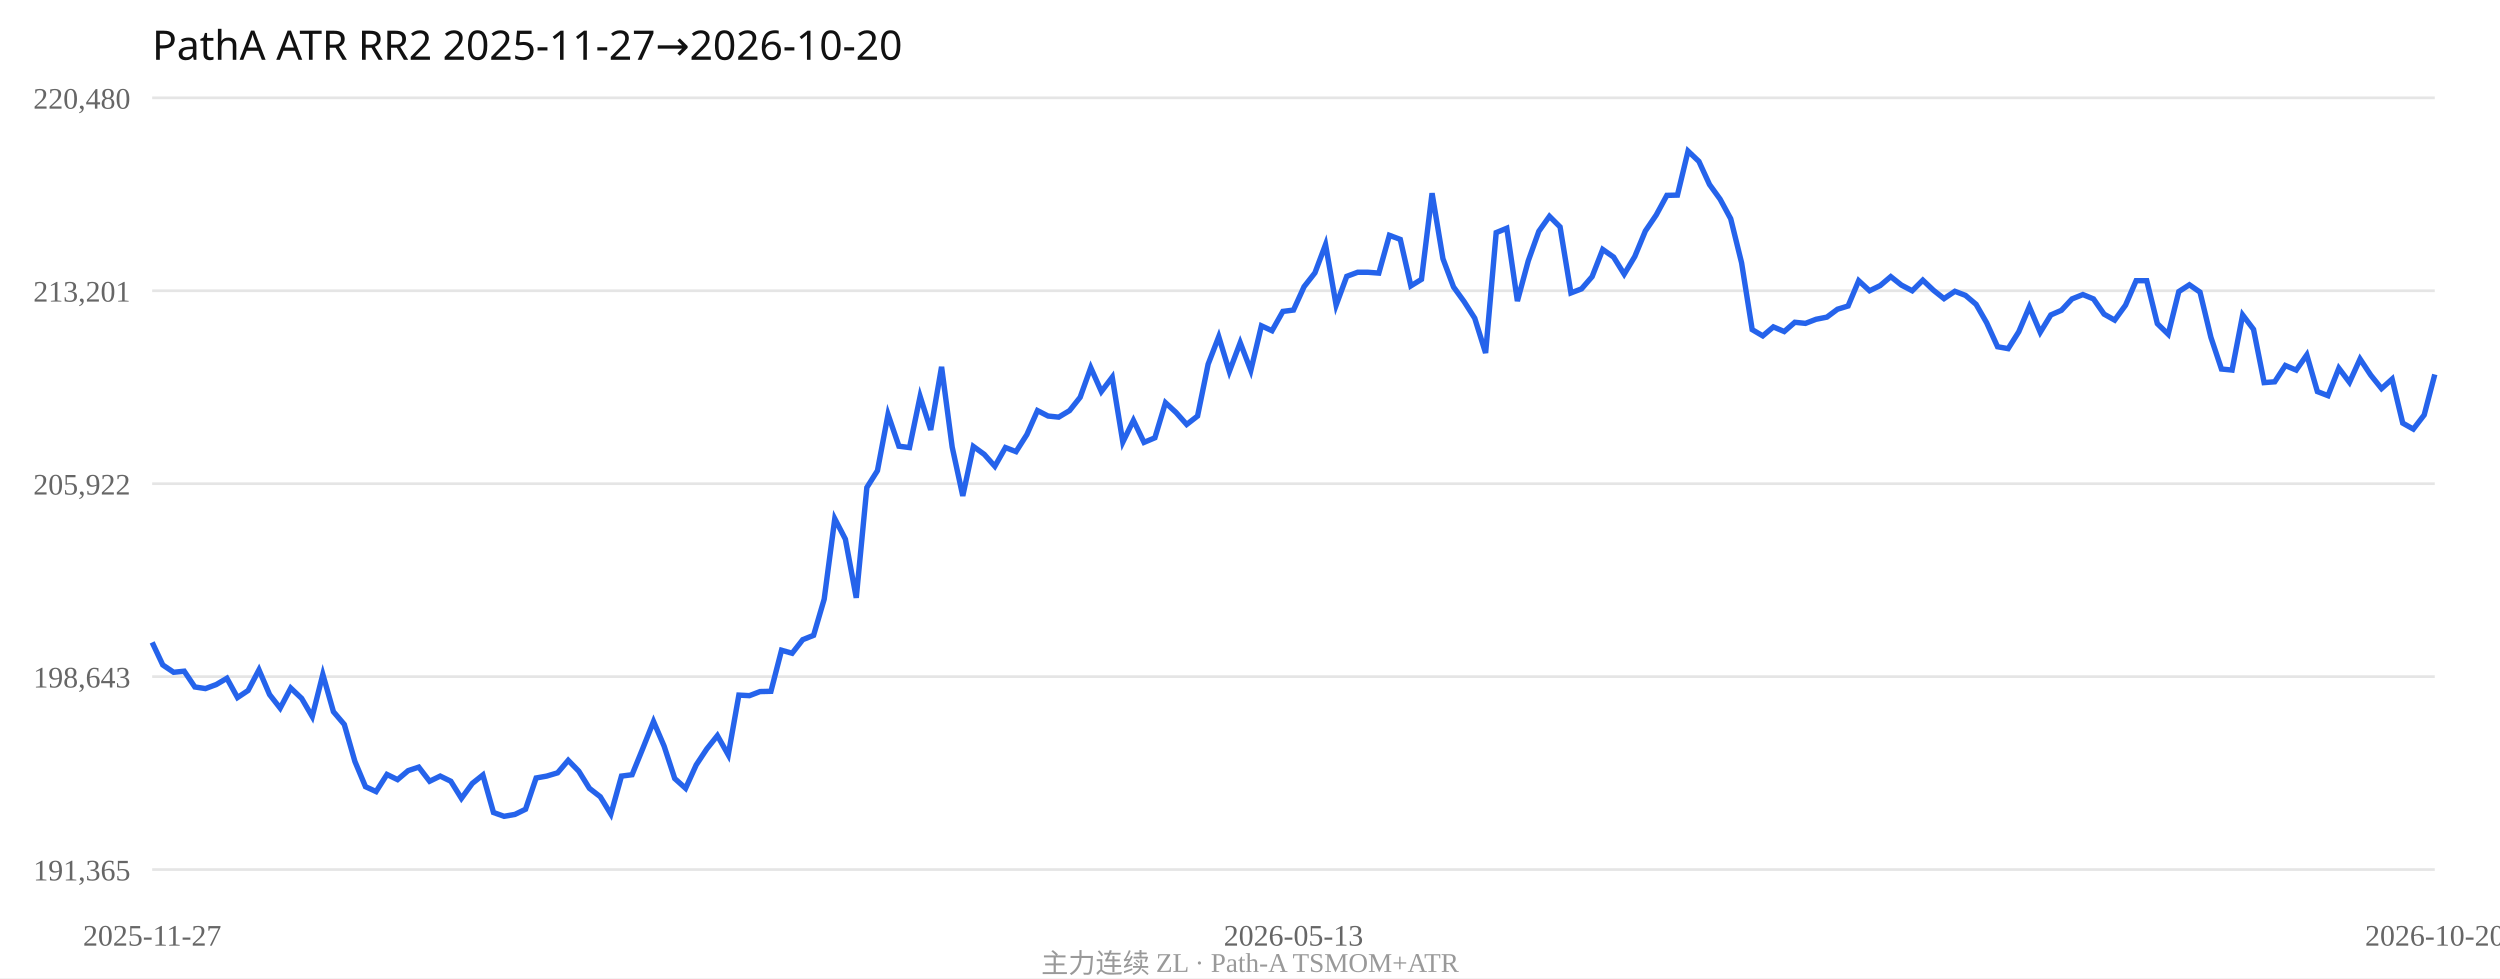
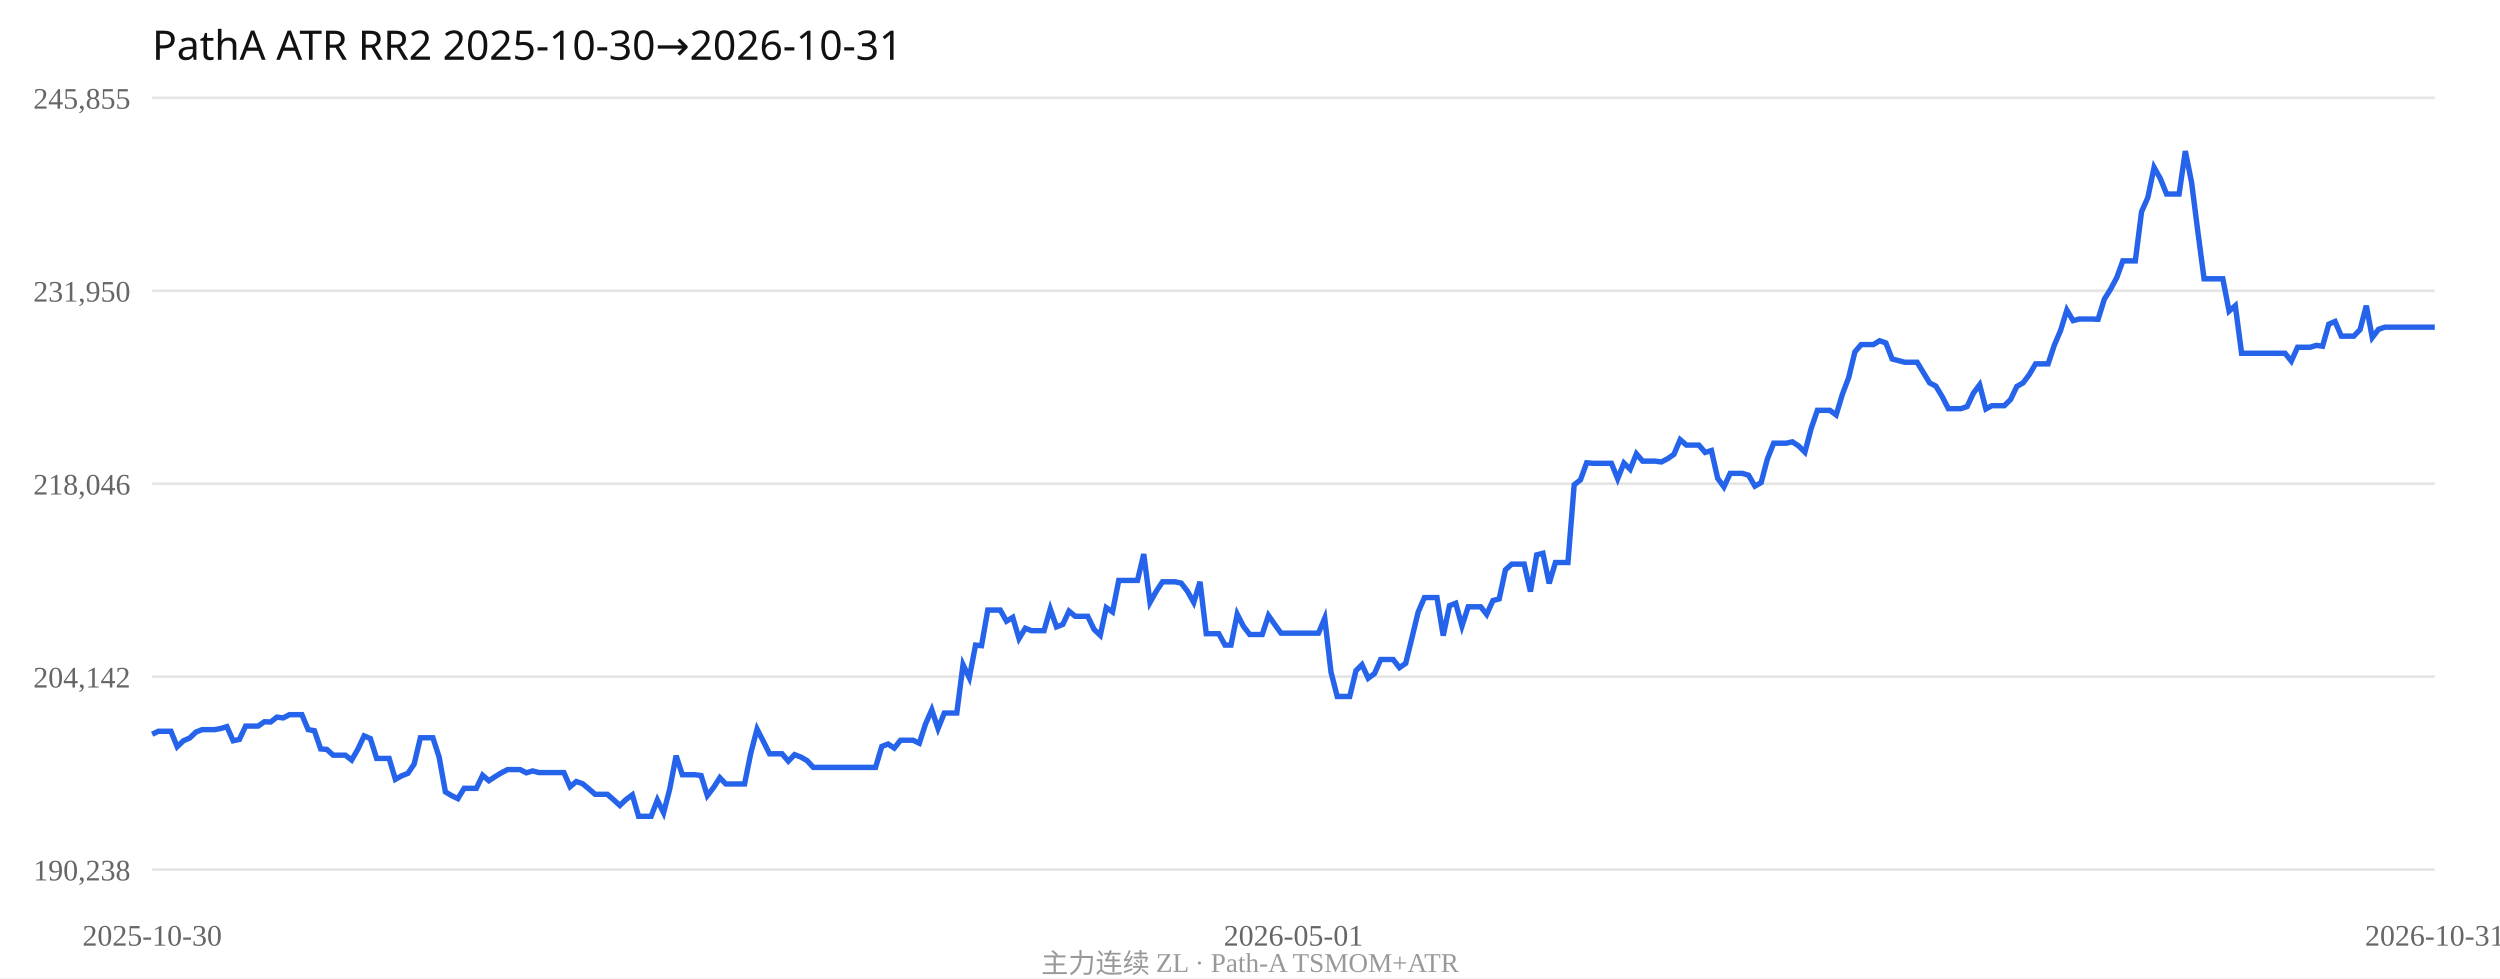
<svg xmlns="http://www.w3.org/2000/svg" width="920" height="360" viewBox="0 0 920 360">
  <rect width="100%" height="100%" fill="#fff" />
-   <text x="56" y="22" font-size="15" font-family="Segoe UI,sans-serif" fill="#111">PathA ATR RR2 2025-11-27→2026-10-20</text>
+   <text x="56" y="22" font-size="15" font-family="Segoe UI,sans-serif" fill="#111">PathA ATR RR2 2025-10-30→2026-10-31</text>
  <line x1="56" y1="36.0" x2="896" y2="36.0" stroke="#e5e5e5" />
-   <text x="48" y="40.0" text-anchor="end" font-size="11" fill="#666">220,480</text>
+   <text x="48" y="40.0" text-anchor="end" font-size="11" fill="#666">245,855</text>
  <line x1="56" y1="107.0" x2="896" y2="107.0" stroke="#e5e5e5" />
-   <text x="48" y="111.0" text-anchor="end" font-size="11" fill="#666">213,201</text>
+   <text x="48" y="111.0" text-anchor="end" font-size="11" fill="#666">231,950</text>
  <line x1="56" y1="178.0" x2="896" y2="178.0" stroke="#e5e5e5" />
-   <text x="48" y="182.0" text-anchor="end" font-size="11" fill="#666">205,922</text>
+   <text x="48" y="182.0" text-anchor="end" font-size="11" fill="#666">218,046</text>
  <line x1="56" y1="249.0" x2="896" y2="249.0" stroke="#e5e5e5" />
-   <text x="48" y="253.0" text-anchor="end" font-size="11" fill="#666">198,643</text>
+   <text x="48" y="253.0" text-anchor="end" font-size="11" fill="#666">204,142</text>
  <line x1="56" y1="320.0" x2="896" y2="320.0" stroke="#e5e5e5" />
-   <text x="48" y="324.0" text-anchor="end" font-size="11" fill="#666">191,365</text>
-   <polyline fill="none" stroke="#2563eb" stroke-width="2" points="56.0,236.4 59.9,244.7 63.9,247.4 67.8,247.0 71.7,252.8 75.6,253.4 79.6,251.9 83.5,249.6 87.4,256.7 91.3,254.1 95.3,246.5 99.2,255.6 103.1,260.6 107.0,253.2 111.0,257.0 114.9,263.7 118.8,248.2 122.7,261.9 126.7,266.6 130.6,280.2 134.5,289.5 138.4,291.3 142.4,285.0 146.3,286.9 150.2,283.6 154.1,282.3 158.1,287.5 162.0,285.6 165.9,287.5 169.8,293.8 173.8,288.3 177.7,285.2 181.6,299.0 185.5,300.4 189.5,299.7 193.4,297.8 197.3,286.3 201.2,285.6 205.2,284.4 209.1,279.8 213.0,283.8 216.9,290.1 220.9,293.2 224.8,299.6 228.7,285.6 232.6,285.1 236.6,275.3 240.5,265.5 244.4,274.6 248.3,286.5 252.3,290.1 256.2,281.5 260.1,275.6 264.0,270.7 268.0,277.8 271.9,255.8 275.8,256.0 279.7,254.5 283.7,254.4 287.6,239.3 291.5,240.4 295.4,235.4 299.4,233.8 303.3,220.5 307.2,190.9 311.1,198.4 315.1,220.0 319.0,179.4 322.9,173.2 326.8,152.5 330.8,164.2 334.7,164.7 338.6,145.9 342.5,158.2 346.5,135.0 350.4,164.5 354.3,182.5 358.2,164.3 362.2,167.2 366.1,171.6 370.0,164.7 373.9,166.2 377.9,159.9 381.8,151.1 385.7,153.1 389.6,153.5 393.6,151.1 397.5,146.2 401.4,135.3 405.3,144.1 409.3,138.8 413.2,162.7 417.1,154.7 421.0,162.8 425.0,161.1 428.9,148.2 432.8,151.8 436.7,156.2 440.7,153.1 444.6,134.0 448.5,123.9 452.4,136.7 456.4,126.1 460.3,136.3 464.2,119.9 468.1,121.7 472.1,114.6 476.0,114.1 479.9,105.5 483.9,100.4 487.8,90.0 491.7,112.3 495.6,101.7 499.6,100.2 503.5,100.2 507.4,100.5 511.3,86.6 515.3,88.1 519.2,105.2 523.1,102.8 527.0,71.1 531.0,95.2 534.9,105.6 538.8,111.0 542.7,117.1 546.7,129.9 550.6,85.6 554.5,84.0 558.4,110.8 562.4,96.0 566.3,85.1 570.2,79.6 574.1,83.5 578.1,107.8 582.0,106.3 585.9,101.8 589.8,91.8 593.8,94.6 597.7,100.9 601.6,94.4 605.5,85.0 609.5,79.1 613.4,71.9 617.3,71.8 621.2,55.6 625.2,59.4 629.1,67.9 633.0,73.3 636.9,80.5 640.9,96.7 644.8,121.3 648.7,123.6 652.6,120.3 656.6,122.0 660.5,118.6 664.4,119.0 668.3,117.5 672.3,116.7 676.2,113.8 680.1,112.6 684.0,103.3 688.0,107.0 691.9,105.1 695.8,101.8 699.7,104.9 703.7,107.0 707.6,103.1 711.5,106.8 715.4,109.9 719.4,107.2 723.3,108.7 727.2,112.0 731.1,118.8 735.1,127.6 739.0,128.3 742.9,122.1 746.8,112.9 750.8,122.3 754.7,115.9 758.6,114.2 762.5,110.0 766.5,108.4 770.4,110.0 774.3,115.6 778.2,117.8 782.2,112.3 786.1,103.3 790.0,103.3 793.9,119.1 797.9,123.0 801.8,107.3 805.7,104.8 809.6,107.5 813.6,124.1 817.5,135.8 821.4,136.2 825.3,115.9 829.3,121.2 833.2,140.8 837.1,140.5 841.0,134.5 845.0,136.2 848.9,130.6 852.8,144.1 856.7,145.6 860.7,135.5 864.6,140.7 868.5,132.1 872.4,138.0 876.4,143.0 880.3,139.5 884.2,155.7 888.1,157.9 892.1,152.7 896.0,137.8" />
-   <text x="56.0" y="348" text-anchor="middle" font-size="11" fill="#666">2025-11-27</text>
-   <text x="476.0" y="348" text-anchor="middle" font-size="11" fill="#666">2026-05-13</text>
-   <text x="896.0" y="348" text-anchor="middle" font-size="11" fill="#666">2026-10-20</text>
+   <text x="48" y="324.0" text-anchor="end" font-size="11" fill="#666">190,238</text>
+   <polyline fill="none" stroke="#2563eb" stroke-width="2" points="56.0,270.2 58.3,269.1 60.6,269.1 62.9,269.1 65.2,274.8 67.5,272.6 69.8,271.6 72.1,269.4 74.4,268.5 76.7,268.5 79.0,268.5 81.2,268.1 83.5,267.4 85.8,272.6 88.1,272.1 90.4,267.2 92.7,267.2 95.0,267.2 97.3,265.6 99.6,265.7 101.9,263.9 104.2,264.2 106.5,263.0 108.8,263.0 111.1,263.0 113.4,268.5 115.7,268.9 118.0,275.6 120.3,275.8 122.6,277.9 124.9,277.9 127.1,277.9 129.4,279.7 131.7,275.7 134.0,270.8 136.3,271.8 138.6,279.1 140.9,279.1 143.2,279.1 145.5,286.8 147.8,285.5 150.1,284.6 152.4,281.2 154.7,271.5 157.0,271.5 159.3,271.5 161.6,278.6 163.9,291.4 166.2,292.8 168.5,293.9 170.8,290.1 173.0,290.1 175.3,290.1 177.6,285.3 179.9,287.3 182.2,285.8 184.5,284.4 186.8,283.2 189.1,283.2 191.4,283.2 193.7,284.4 196.0,283.7 198.3,284.3 200.6,284.3 202.9,284.3 205.2,284.3 207.5,284.3 209.8,289.5 212.1,287.6 214.4,288.4 216.7,290.3 219.0,292.3 221.2,292.3 223.5,292.3 225.8,294.3 228.1,296.4 230.4,294.2 232.7,292.5 235.0,300.4 237.3,300.4 239.6,300.4 241.9,294.4 244.2,299.1 246.5,290.2 248.8,278.1 251.1,285.1 253.4,285.1 255.7,285.1 258.0,285.4 260.3,292.8 262.6,289.8 264.9,286.2 267.1,288.5 269.4,288.5 271.7,288.5 274.0,288.5 276.3,277.1 278.6,268.3 280.9,272.8 283.2,277.4 285.5,277.4 287.8,277.4 290.1,280.1 292.4,277.7 294.7,278.6 297.0,279.9 299.3,282.4 301.6,282.4 303.9,282.4 306.2,282.4 308.5,282.4 310.8,282.4 313.0,282.4 315.3,282.4 317.6,282.4 319.9,282.4 322.2,282.4 324.5,274.7 326.8,273.8 329.1,275.3 331.4,272.4 333.7,272.4 336.0,272.4 338.3,273.5 340.6,266.4 342.9,261.2 345.2,268.1 347.5,262.4 349.8,262.4 352.1,262.4 354.4,244.6 356.7,249.4 359.0,237.4 361.2,237.6 363.5,224.5 365.8,224.5 368.1,224.5 370.4,228.6 372.7,227.2 375.0,235.0 377.3,231.2 379.6,232.1 381.9,232.1 384.2,232.1 386.5,224.1 388.8,230.7 391.1,229.8 393.4,224.9 395.7,226.8 398.0,226.8 400.3,226.8 402.6,231.6 404.9,233.8 407.1,223.6 409.4,225.2 411.7,213.6 414.0,213.6 416.3,213.6 418.6,213.6 420.9,203.9 423.2,221.7 425.5,217.6 427.8,214.1 430.1,214.1 432.4,214.1 434.7,214.6 437.0,217.6 439.3,221.7 441.6,214.1 443.9,233.2 446.2,233.2 448.5,233.2 450.8,237.4 453.0,237.4 455.3,226.0 457.6,230.5 459.9,233.5 462.2,233.5 464.5,233.5 466.8,226.5 469.1,229.8 471.4,233.0 473.7,233.0 476.0,233.0 478.3,233.0 480.6,233.0 482.9,233.0 485.2,233.0 487.5,227.5 489.8,247.3 492.1,256.3 494.4,256.3 496.7,256.3 499.0,246.8 501.2,244.6 503.5,249.6 505.8,247.9 508.1,242.7 510.4,242.7 512.7,242.7 515.0,245.7 517.3,244.1 519.6,234.7 521.9,225.2 524.2,219.9 526.5,219.9 528.8,219.9 531.1,233.9 533.4,222.9 535.7,222.0 538.0,230.4 540.3,223.3 542.6,223.3 544.9,223.3 547.1,226.1 549.4,221.0 551.7,220.4 554.0,209.7 556.3,207.6 558.6,207.6 560.9,207.6 563.2,217.7 565.5,204.2 567.8,203.6 570.1,214.7 572.4,207.0 574.7,207.0 577.0,207.0 579.3,178.4 581.6,176.6 583.9,170.3 586.2,170.5 588.5,170.5 590.8,170.5 593.0,170.5 595.3,176.2 597.6,170.4 599.9,172.7 602.2,167.0 604.5,169.7 606.8,169.7 609.1,169.7 611.4,170.0 613.7,168.8 616.0,167.2 618.3,161.8 620.6,163.8 622.9,163.8 625.2,163.8 627.5,166.5 629.8,165.8 632.1,176.0 634.4,179.2 636.7,174.2 639.0,174.2 641.2,174.2 643.5,174.9 645.8,178.9 648.1,177.6 650.4,168.9 652.7,163.1 655.0,163.1 657.3,163.1 659.6,162.6 661.9,164.1 664.2,166.4 666.5,157.7 668.8,151.0 671.1,151.0 673.4,151.0 675.7,152.7 678.0,145.1 680.3,139.0 682.6,129.5 684.9,126.8 687.1,126.8 689.4,126.8 691.7,125.4 694.0,126.2 696.3,132.1 698.6,132.7 700.9,133.3 703.2,133.3 705.5,133.3 707.8,137.1 710.1,140.9 712.4,142.1 714.7,145.9 717.0,150.4 719.3,150.4 721.6,150.4 723.9,149.6 726.2,144.7 728.5,141.6 730.8,150.5 733.0,149.3 735.3,149.3 737.6,149.3 739.9,147.0 742.2,142.2 744.5,140.9 746.8,137.8 749.1,133.9 751.4,133.9 753.7,133.9 756.0,127.0 758.3,121.6 760.6,114.1 762.9,118.0 765.2,117.4 767.5,117.4 769.8,117.4 772.1,117.5 774.4,110.1 776.7,106.4 779.0,102.1 781.2,96.0 783.5,96.0 785.8,96.0 788.1,77.9 790.4,72.7 792.7,61.6 795.0,65.7 797.3,71.4 799.6,71.4 801.9,71.4 804.2,55.6 806.5,67.1 808.8,85.2 811.1,102.6 813.4,102.6 815.7,102.6 818.0,102.6 820.3,114.5 822.6,112.5 824.9,130.0 827.1,130.0 829.4,130.0 831.7,130.0 834.0,130.0 836.3,130.0 838.6,130.0 840.9,130.0 843.2,132.9 845.5,127.8 847.8,127.8 850.1,127.8 852.4,127.1 854.7,127.4 857.0,119.3 859.3,118.3 861.6,123.7 863.9,123.7 866.2,123.7 868.5,121.3 870.8,112.5 873.0,124.2 875.3,121.2 877.6,120.4 879.9,120.4 882.2,120.4 884.5,120.4 886.8,120.4 889.1,120.4 891.4,120.4 893.7,120.4 896.0,120.4" />
+   <text x="56.0" y="348" text-anchor="middle" font-size="11" fill="#666">2025-10-30</text>
+   <text x="476.0" y="348" text-anchor="middle" font-size="11" fill="#666">2026-05-01</text>
+   <text x="896.0" y="348" text-anchor="middle" font-size="11" fill="#666">2026-10-31</text>
  <text x="460.0" y="358" text-anchor="middle" font-size="10" fill="#999">主力连续 ZL · Path-A TSMOM+ATR</text>
</svg>
